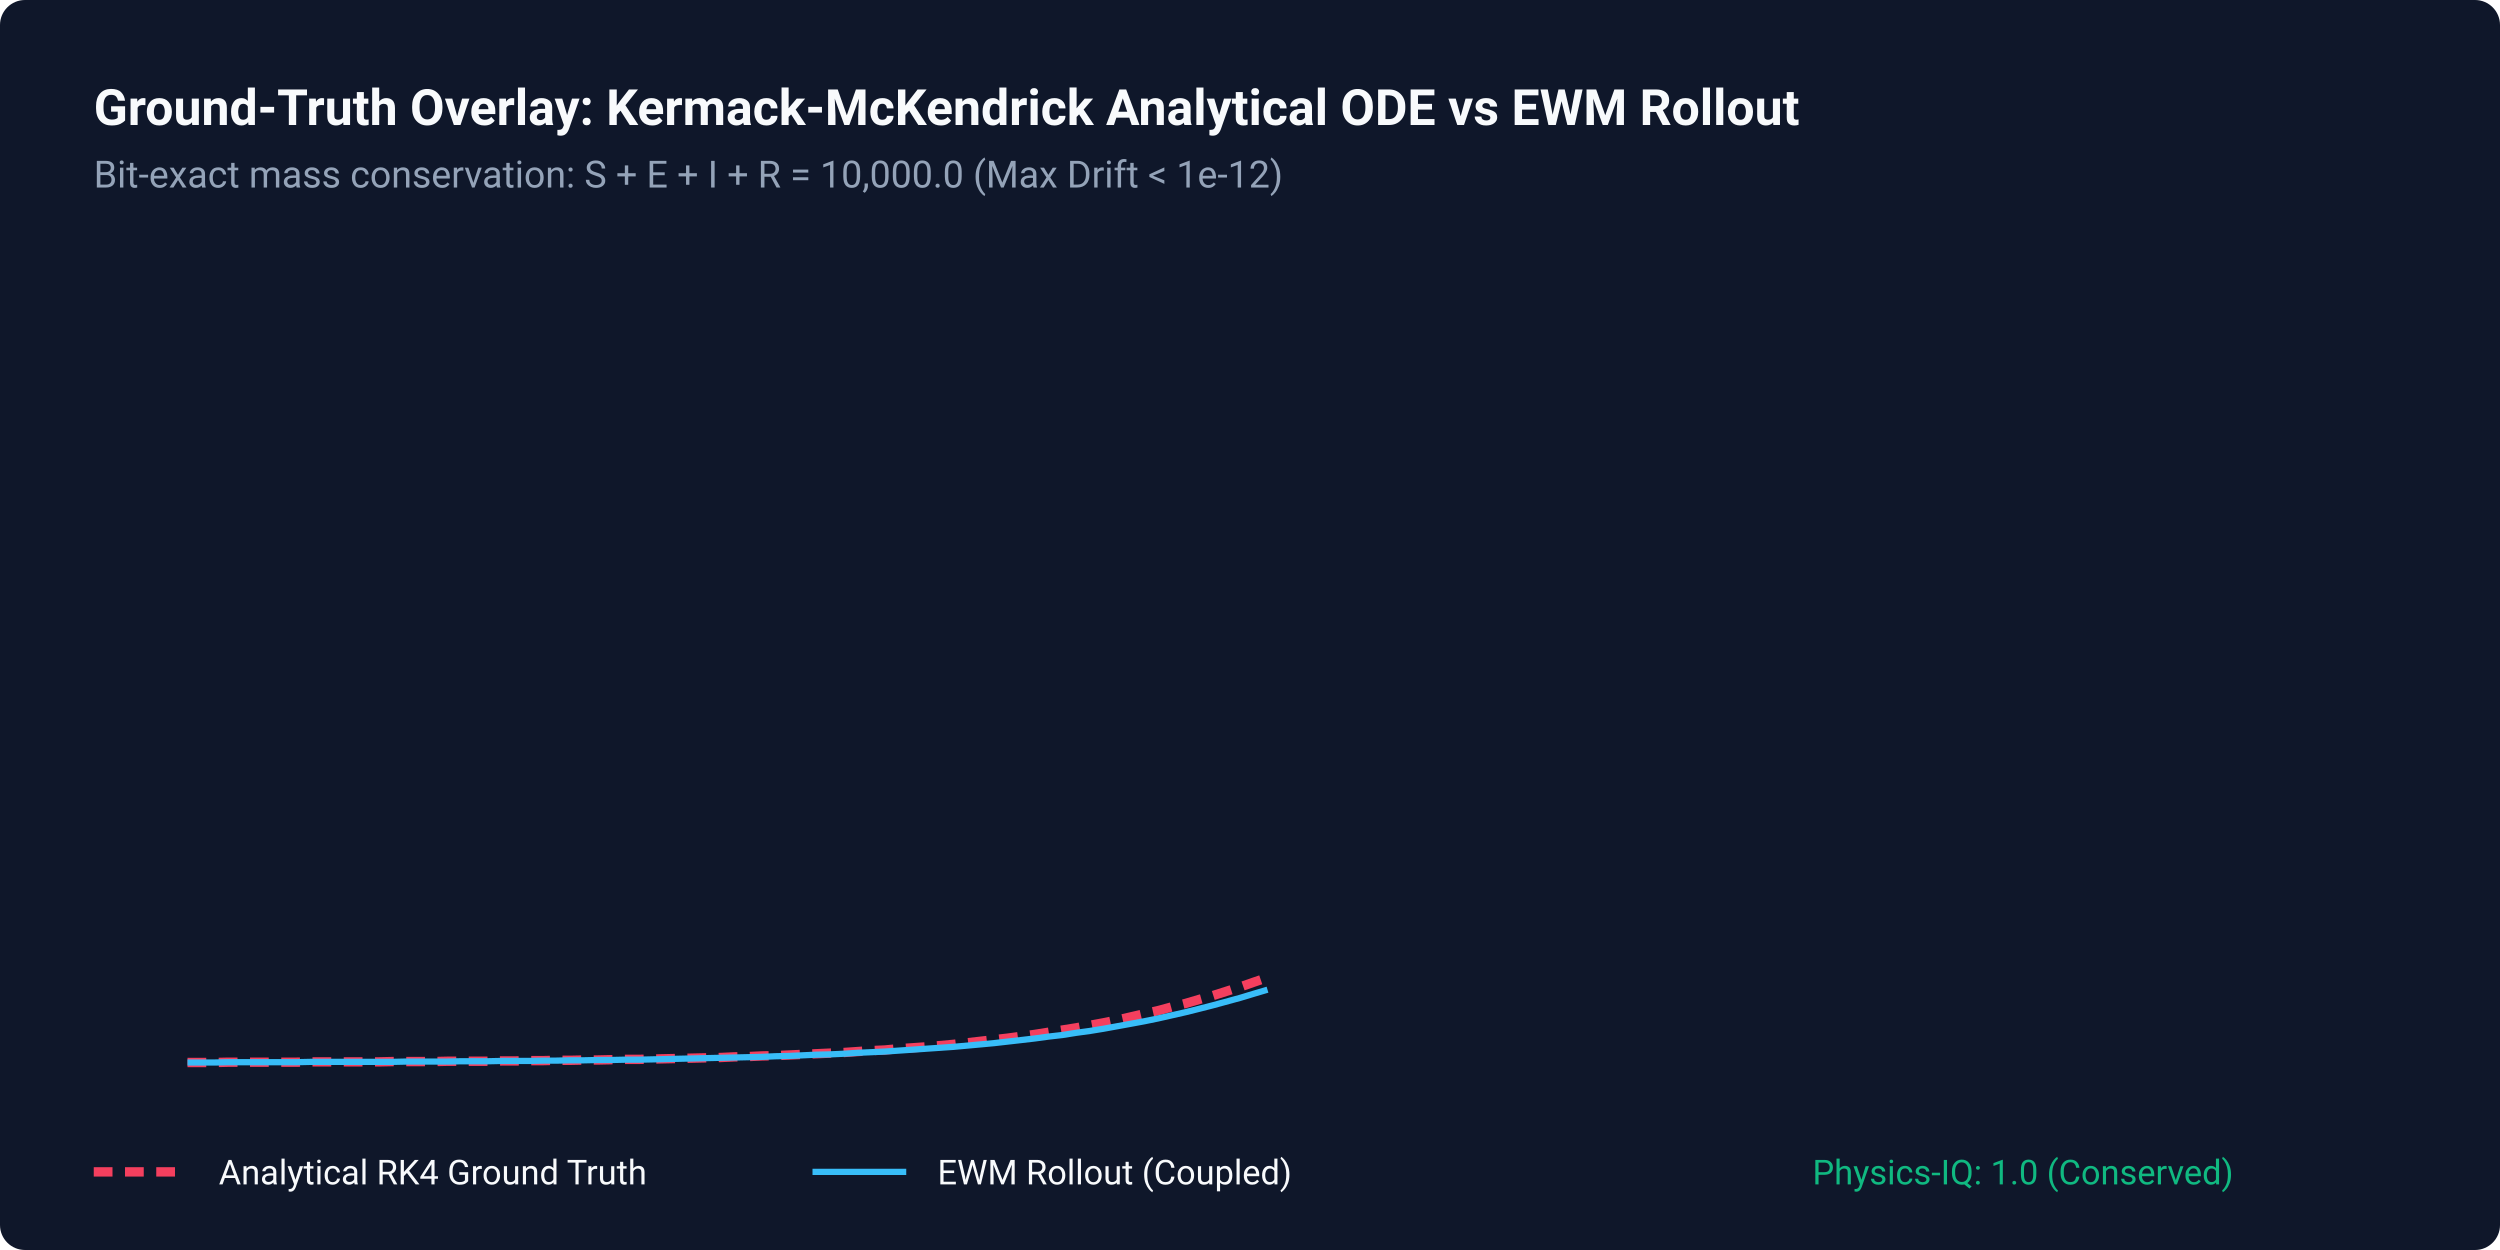
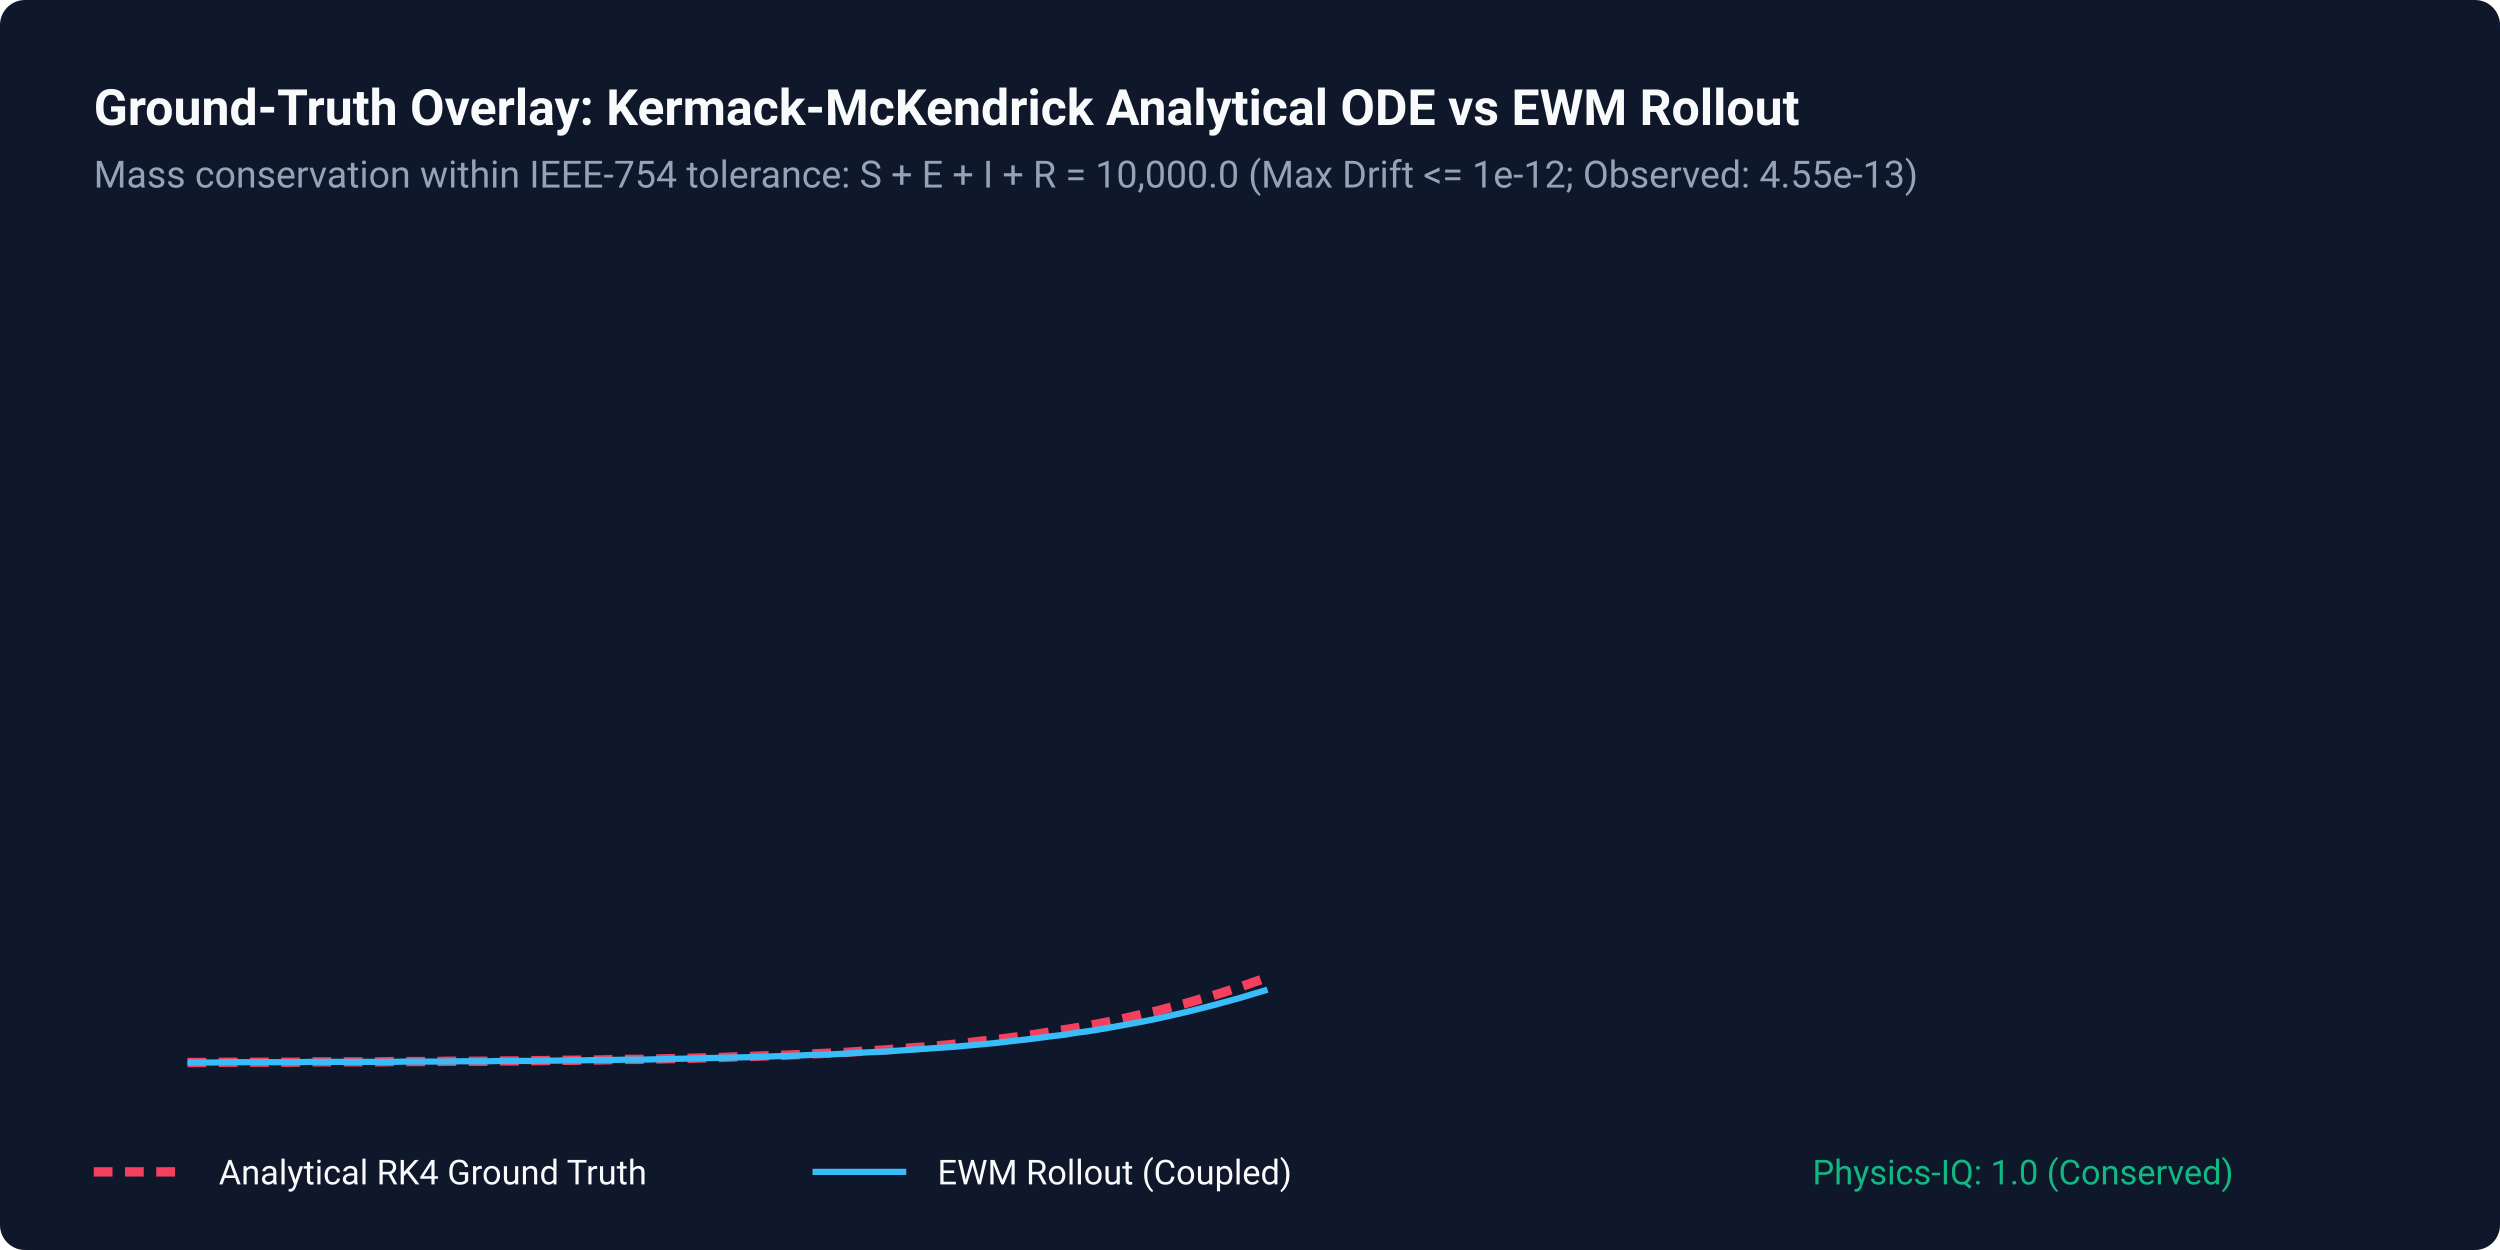
<svg xmlns="http://www.w3.org/2000/svg" viewBox="0 0 800 400" width="100%" height="auto">
  <style>text { font-family: -apple-system, BlinkMacSystemFont, "Segoe UI", Roboto, sans-serif; }</style>
  <rect width="800" height="400" rx="8" fill="#0f172a" />
  <text x="30" y="40" font-size="16" font-weight="700" fill="#f8fafc">Ground-Truth Overlay: Kermack-McKendrick Analytical ODE vs EWM Rollout</text>
-   <text x="30" y="60" font-size="12" fill="#94a3b8">Bit-exact mass conservation: S + E + I + R = 10,000.0 (Max Drift &lt; 1e-12)</text>
+   <text x="30" y="60" font-size="12" fill="#94a3b8">Mass conservation within IEEE-754 tolerance: S + E + I + R = 10,000.0 (Max Drift &lt;= 1e-12; Observed: 4.55e-13)</text>
  <polyline points="60.0,340.0 64.4,340.0 68.8,340.0 73.1,339.9 77.5,339.9 81.9,339.9 86.2,339.9 90.6,339.9 95.0,339.9 99.4,339.8 103.8,339.8 108.1,339.8 112.5,339.8 116.9,339.8 121.2,339.8 125.6,339.7 130.0,339.7 134.4,339.7 138.8,339.7 143.1,339.6 147.5,339.6 151.9,339.6 156.2,339.6 160.6,339.5 165.0,339.5 169.4,339.4 173.8,339.4 178.1,339.3 182.5,339.3 186.9,339.2 191.2,339.2 195.6,339.1 200.0,339.0 204.4,339.0 208.8,338.9 213.1,338.8 217.5,338.7 221.9,338.6 226.2,338.5 230.6,338.4 235.0,338.2 239.4,338.1 243.8,337.9 248.1,337.8 252.5,337.6 256.9,337.4 261.2,337.2 265.6,337.0 270.0,336.8 274.4,336.5 278.8,336.2 283.1,336.0 287.5,335.6 291.9,335.3 296.2,335.0 300.6,334.6 305.0,334.2 309.4,333.7 313.8,333.2 318.1,332.7 322.5,332.2 326.9,331.6 331.2,331.0 335.6,330.3 340.0,329.6 344.4,328.9 348.8,328.1 353.1,327.3 357.5,326.4 361.9,325.4 366.2,324.4 370.6,323.4 375.0,322.2 379.4,321.1 383.8,319.8 388.1,318.6 392.5,317.2 396.9,315.8 401.2,314.3 405.6,312.8" fill="none" stroke="#f43f5e" stroke-width="3" stroke-dasharray="6,4" />
  <polyline points="60.0,340.0 64.4,340.0 68.8,340.0 73.1,339.9 77.5,339.9 81.9,339.9 86.2,339.9 90.6,339.9 95.0,339.9 99.4,339.8 103.8,339.8 108.1,339.8 112.5,339.8 116.9,339.8 121.2,339.8 125.6,339.8 130.0,339.7 134.4,339.7 138.8,339.7 143.1,339.7 147.5,339.6 151.9,339.6 156.2,339.6 160.6,339.5 165.0,339.5 169.4,339.5 173.8,339.4 178.1,339.4 182.5,339.3 186.9,339.3 191.2,339.2 195.6,339.2 200.0,339.1 204.4,339.1 208.8,339.0 213.1,338.9 217.5,338.8 221.9,338.7 226.2,338.6 230.6,338.5 235.0,338.4 239.4,338.3 243.8,338.2 248.1,338.0 252.5,337.9 256.9,337.7 261.2,337.5 265.6,337.4 270.0,337.2 274.4,336.9 278.8,336.7 283.1,336.5 287.5,336.2 291.9,335.9 296.2,335.6 300.6,335.3 305.0,335.0 309.4,334.6 313.8,334.2 318.1,333.8 322.5,333.3 326.9,332.8 331.2,332.3 335.6,331.7 340.0,331.2 344.4,330.5 348.8,329.9 353.1,329.2 357.5,328.4 361.9,327.6 366.2,326.8 370.6,325.9 375.0,324.9 379.4,323.9 383.8,322.8 388.1,321.7 392.5,320.5 396.9,319.3 401.2,318.0 405.6,316.7" fill="none" stroke="#38bdf8" stroke-width="2" />
  <line x1="30" y1="375" x2="60" y2="375" stroke="#f43f5e" stroke-width="3" stroke-dasharray="6,4" />
  <text x="70" y="379" font-size="11" fill="#f8fafc">Analytical RK4 Ground Truth</text>
  <line x1="260" y1="375" x2="290" y2="375" stroke="#38bdf8" stroke-width="2" />
  <text x="300" y="379" font-size="11" fill="#f8fafc">EWM Rollout (Coupled)</text>
  <text x="580" y="379" font-size="11" fill="#10b981">Physics-IQ: 1.0 (Conserved)</text>
</svg>
